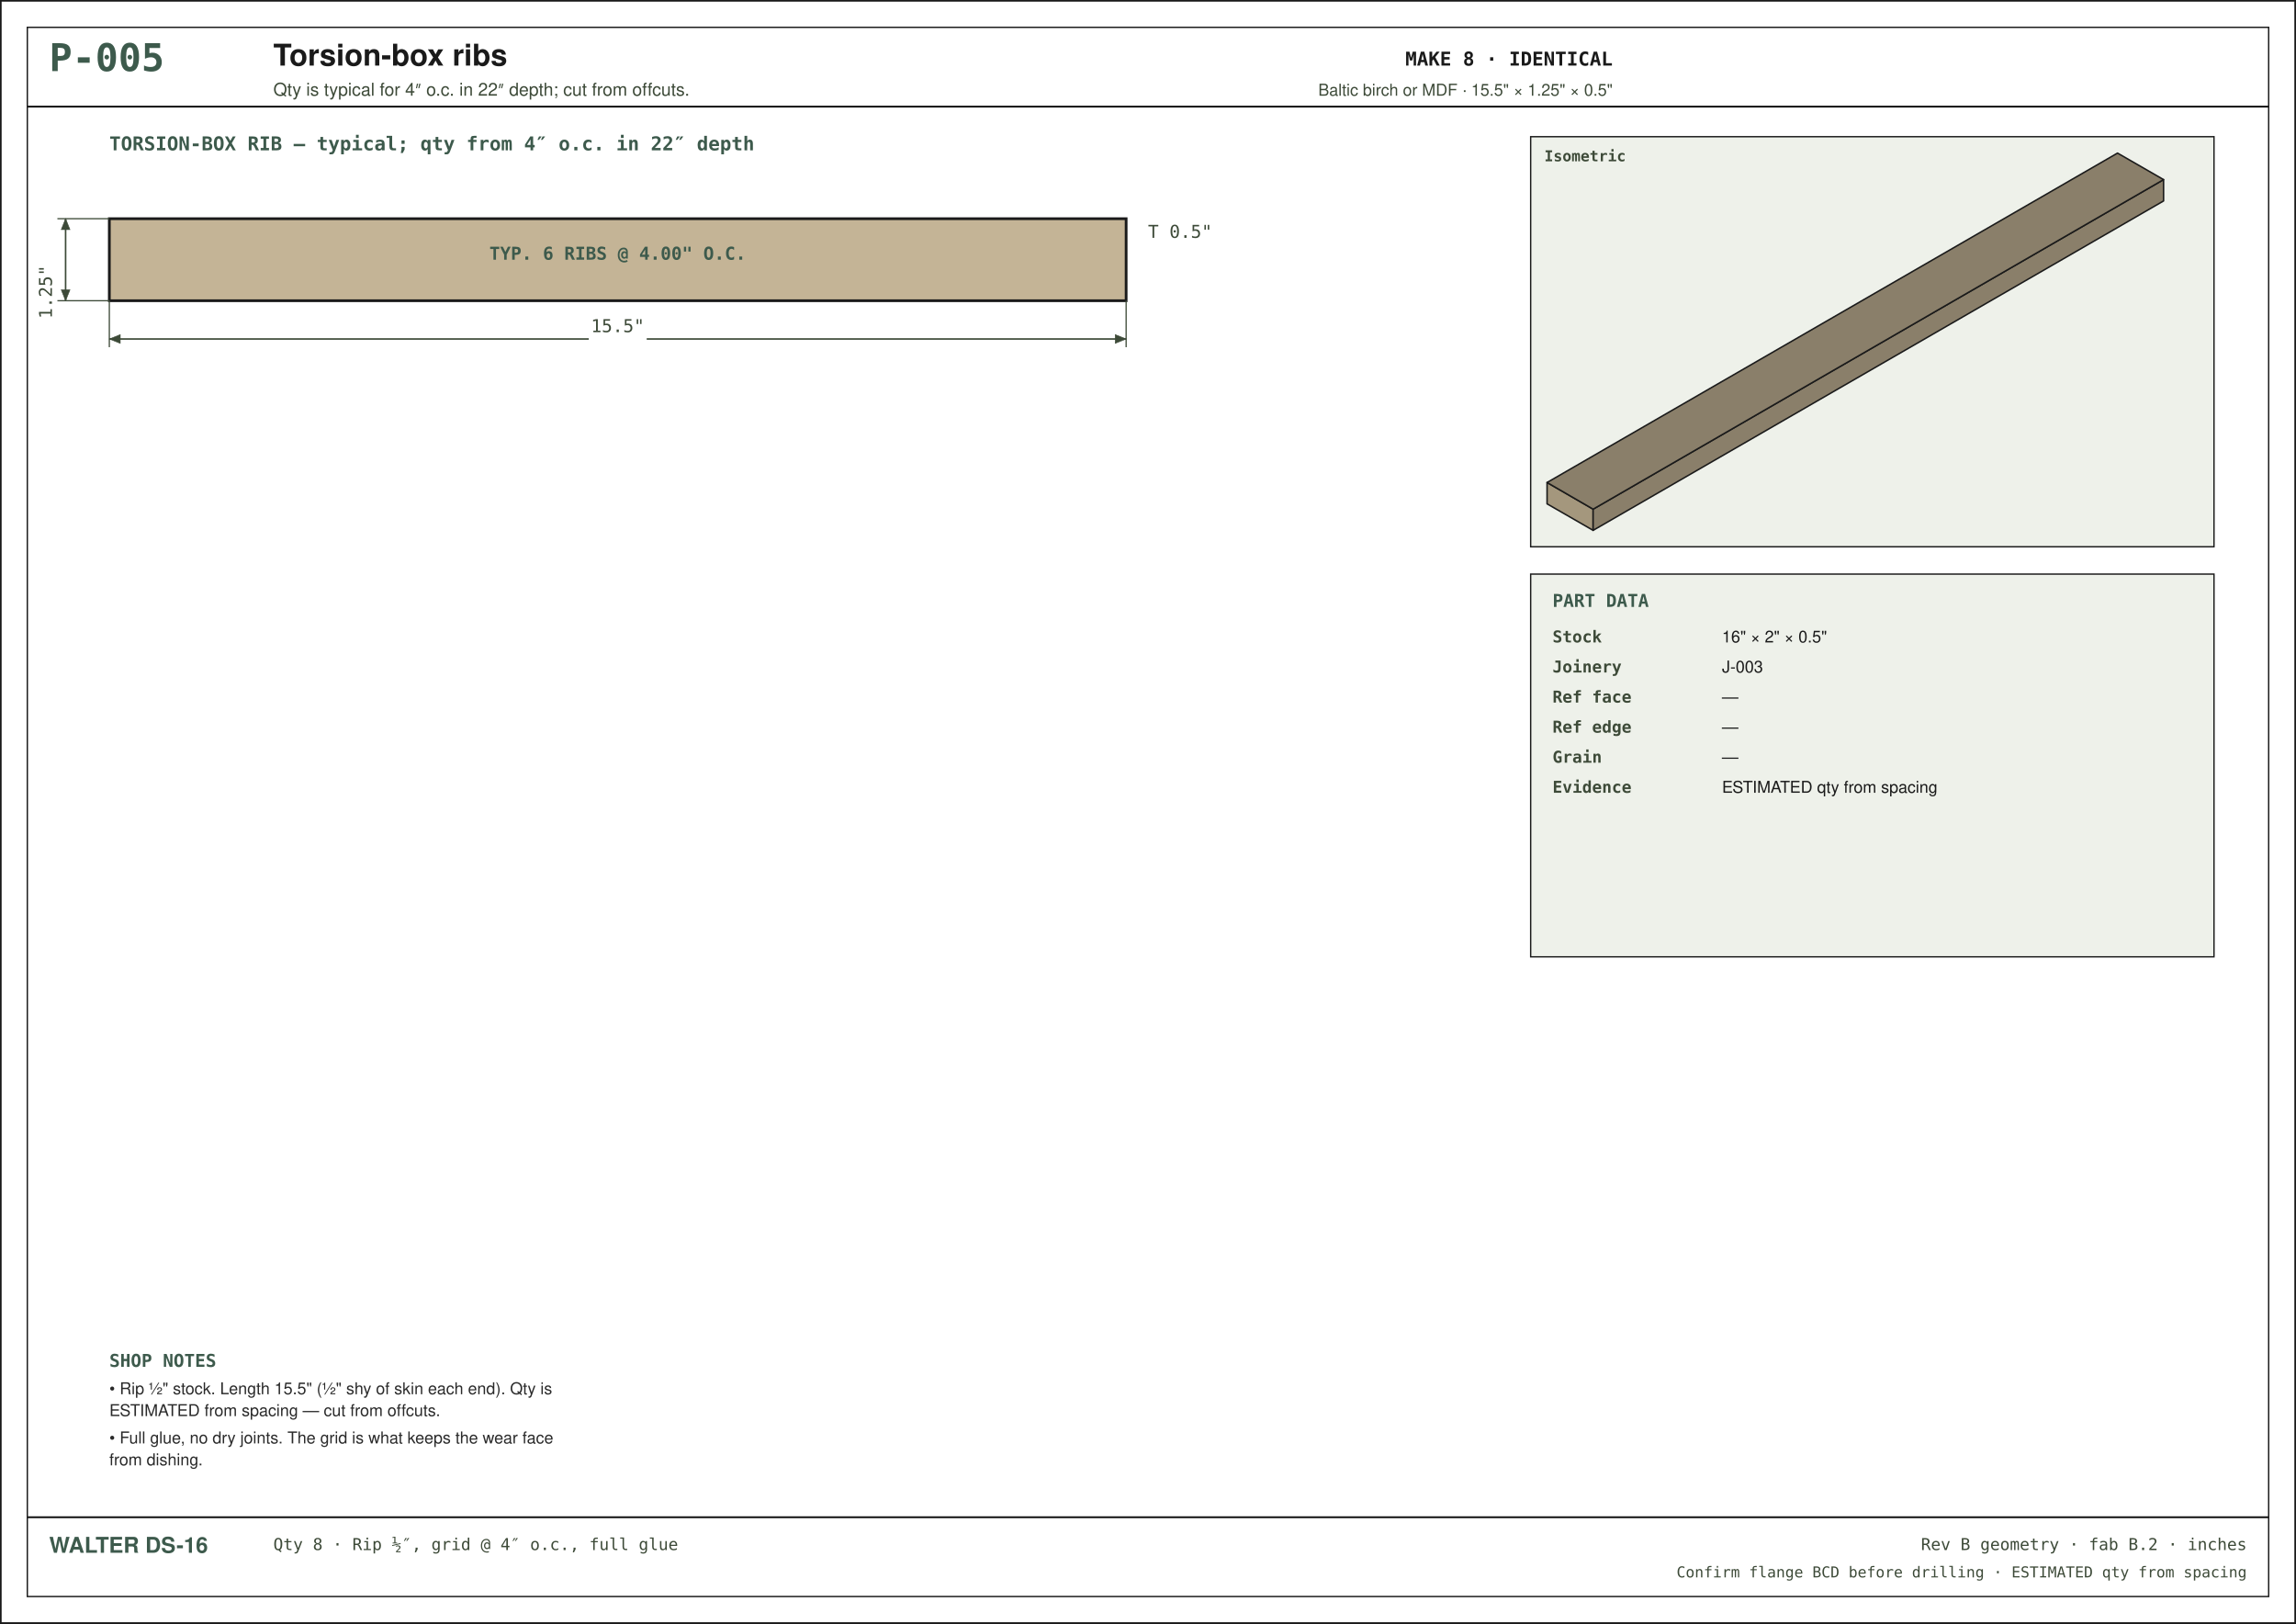
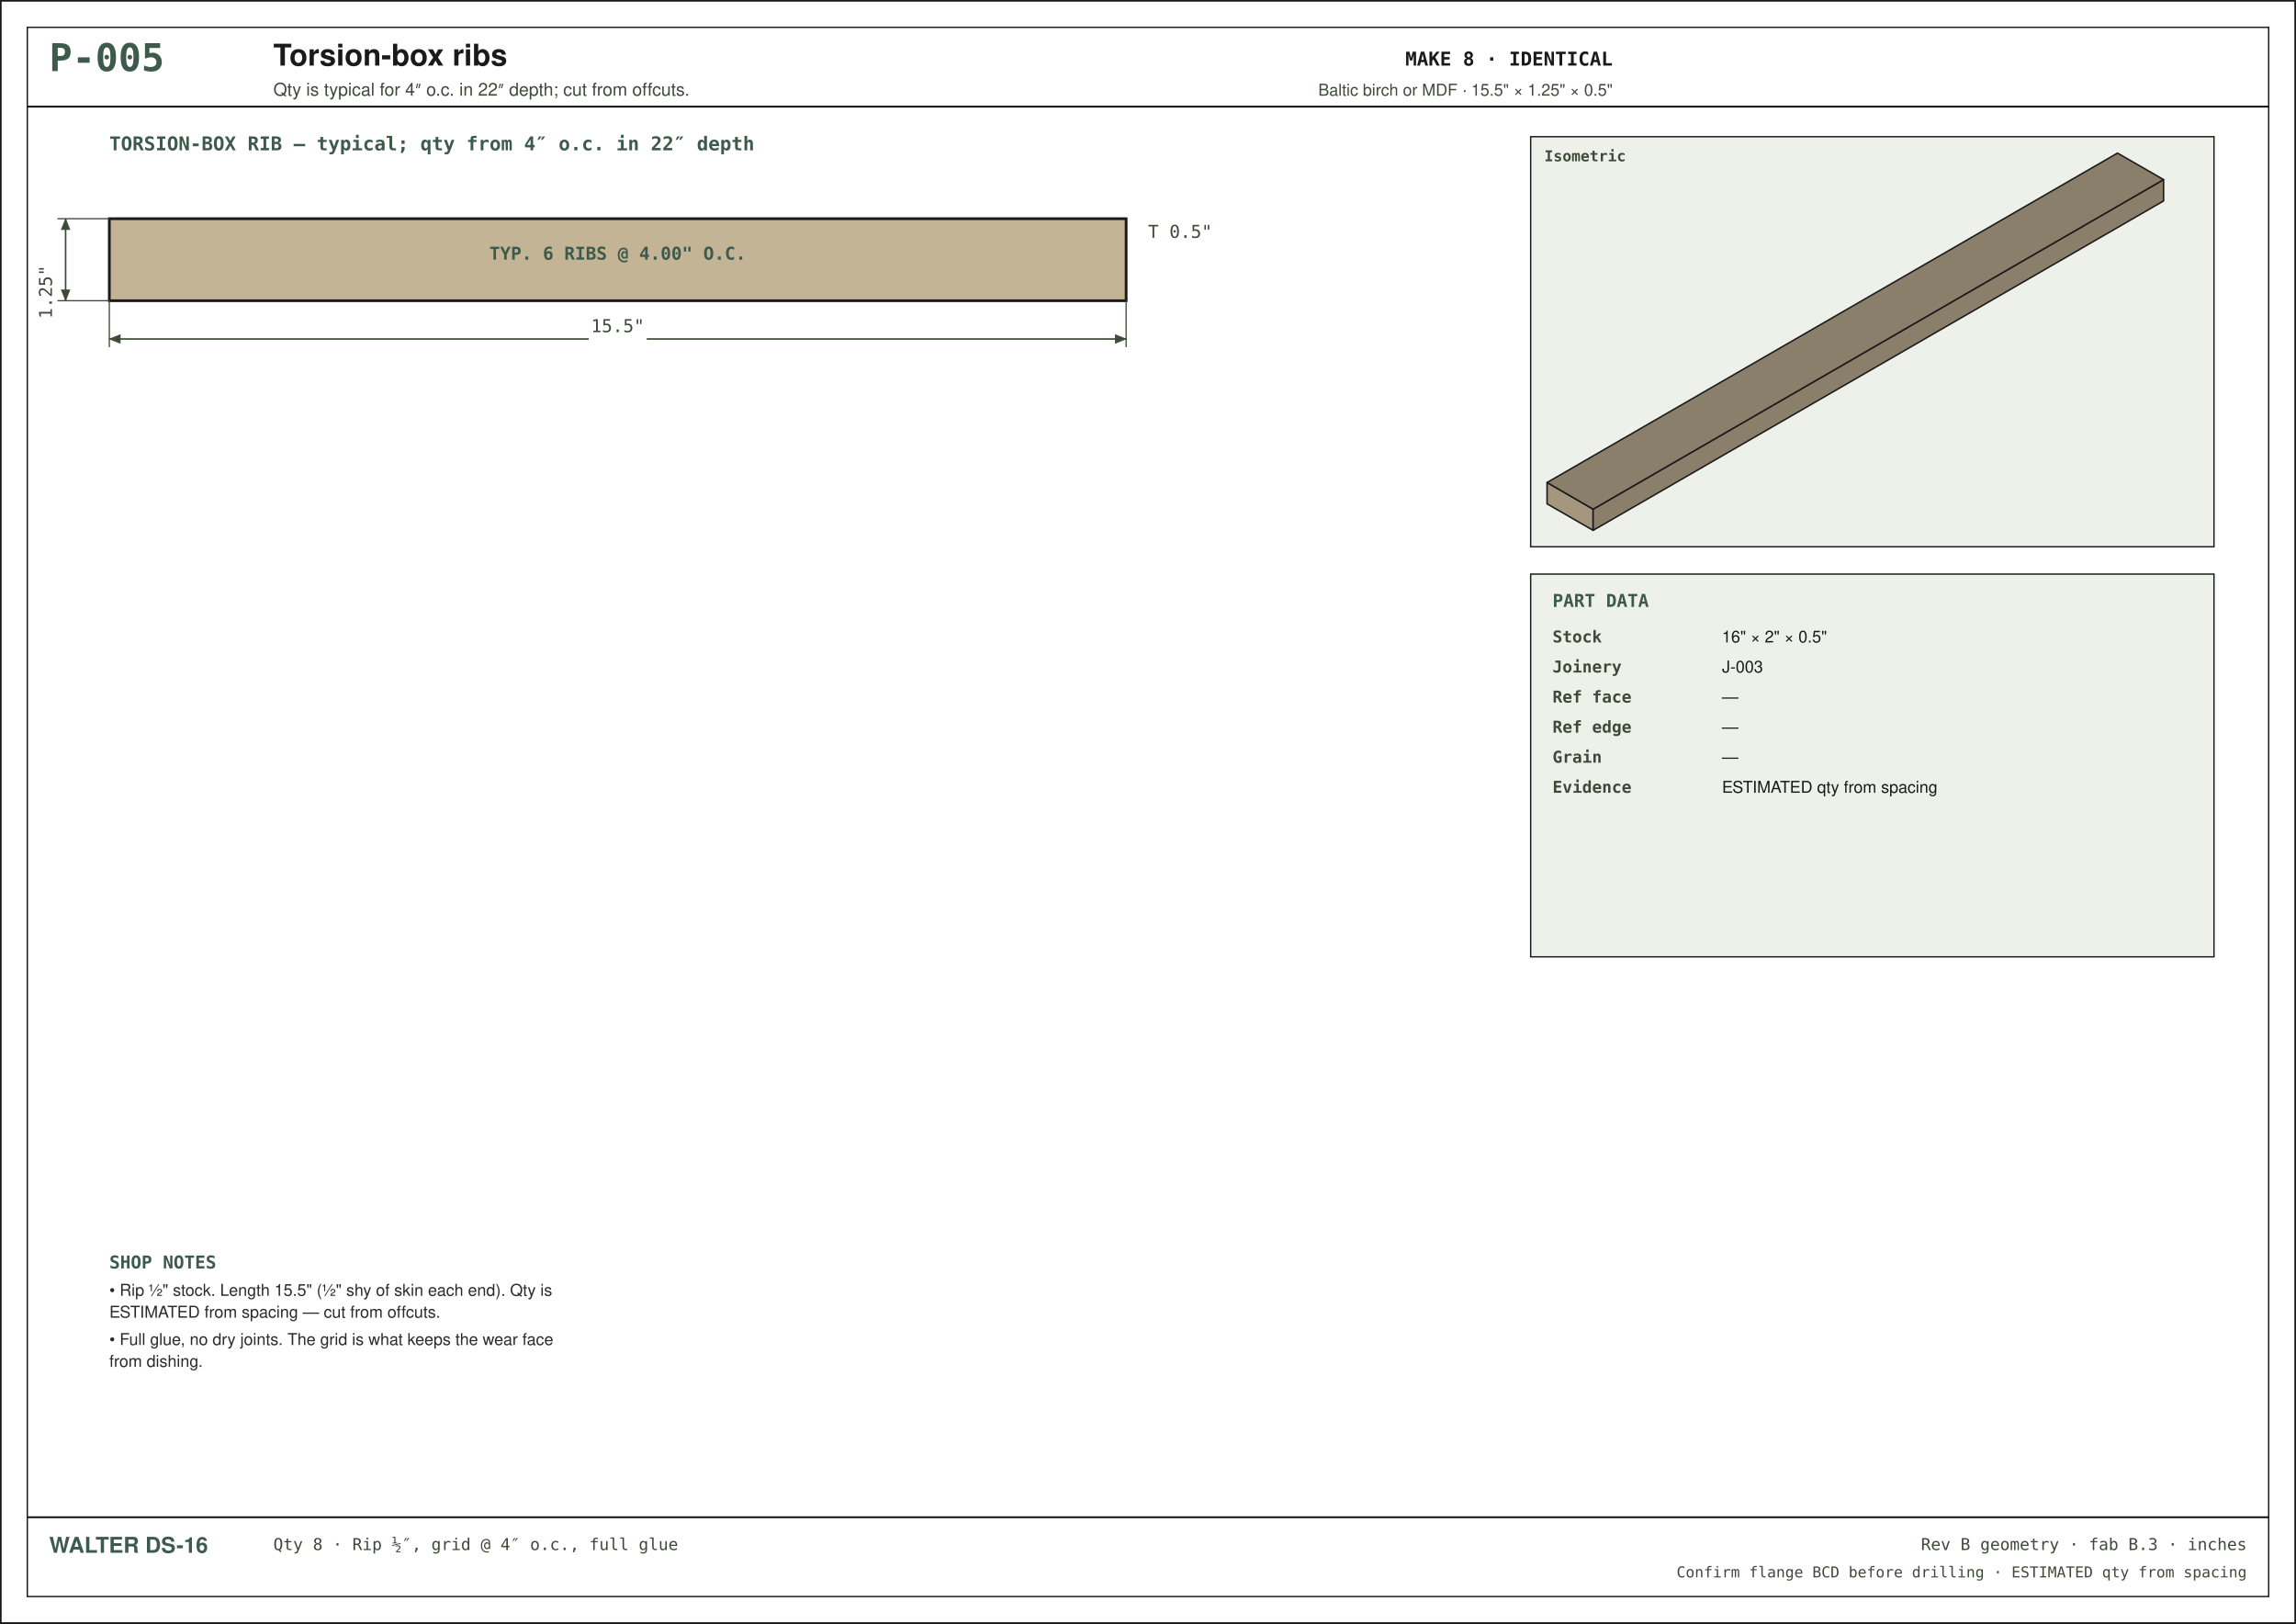
<svg xmlns="http://www.w3.org/2000/svg" width="1680" height="1188" viewBox="0 0 1680 1188">
  <rect x="0.0" y="0.0" width="1680.0" height="1188.0" fill="#ffffff" stroke="#1a1a1a" stroke-width="2.4" />
  <rect x="20.0" y="20.0" width="1640.0" height="1148.0" fill="none" stroke="#1a1a1a" stroke-width="1.0" />
  <line x1="20.0" y1="78.0" x2="1660.0" y2="78.0" stroke="#1a1a1a" stroke-width="1.4" />
  <line x1="20.0" y1="1110.0" x2="1660.0" y2="1110.0" stroke="#1a1a1a" stroke-width="1.4" />
  <text x="36.0" y="52.0" font-family="IBM Plex Mono, Menlo, monospace" font-size="28" fill="#3d5a4c" text-anchor="start" font-weight="600">P-005</text>
  <text x="200.0" y="48.0" font-family="Libre Franklin, Helvetica, Arial, sans-serif" font-size="22" fill="#1a1a1a" text-anchor="start" font-weight="600">Torsion-box ribs</text>
  <text x="200.0" y="70.0" font-family="Libre Franklin, Helvetica, Arial, sans-serif" font-size="13" fill="#3d4a38" text-anchor="start">Qty is typical for 4″ o.c. in 22″ depth; cut from offcuts.</text>
  <text x="1180.0" y="48.0" font-family="IBM Plex Mono, Menlo, monospace" font-size="14" fill="#1a1a1a" text-anchor="end" font-weight="600">MAKE 8  ·  IDENTICAL</text>
  <text x="1180.0" y="70.0" font-family="Libre Franklin, Helvetica, Arial, sans-serif" font-size="12" fill="#3d4a38" text-anchor="end">Baltic birch or MDF  ·  15.5" × 1.25" × 0.5"</text>
  <text x="36.0" y="1136.0" font-family="Libre Franklin, Helvetica, Arial, sans-serif" font-size="16" fill="#3d5a4c" text-anchor="start" font-weight="600">WALTER DS-16</text>
  <text x="200.0" y="1134.0" font-family="IBM Plex Mono, Menlo, monospace" font-size="12" fill="#3d4a38" text-anchor="start">Qty 8  ·  Rip ½″, grid @ 4″ o.c., full glue</text>
-   <text x="1644.0" y="1134.0" font-family="IBM Plex Mono, Menlo, monospace" font-size="12" fill="#3d4a38" text-anchor="end">Rev B geometry · fab B.2 · inches</text>
+   <text x="1644.0" y="1134.0" font-family="IBM Plex Mono, Menlo, monospace" font-size="12" fill="#3d4a38" text-anchor="end">Rev B geometry · fab B.3 · inches</text>
  <text x="1644.0" y="1154.0" font-family="IBM Plex Mono, Menlo, monospace" font-size="11" fill="#3d4a38" text-anchor="end">Confirm flange BCD before drilling · ESTIMATED qty from spacing</text>
  <text x="80.0" y="110.0" font-family="IBM Plex Mono, Menlo, monospace" font-size="14" fill="#3d5a4c" text-anchor="start" font-weight="600">TORSION-BOX RIB — typical; qty from 4″ o.c. in 22″ depth</text>
  <rect x="80.0" y="160.0" width="744.0" height="60.0" fill="#c4b496" stroke="#1a1a1a" stroke-width="2.0" />
  <line x1="80.0" y1="220.0" x2="80.0" y2="254.0" stroke="#3d4a38" stroke-width="0.9" />
  <line x1="824.0" y1="220.0" x2="824.0" y2="254.0" stroke="#3d4a38" stroke-width="0.9" />
  <line x1="80.0" y1="248.0" x2="824.0" y2="248.0" stroke="#3d4a38" stroke-width="1.15" />
  <polygon points="80.0,248.0 88.0,244.8 88.0,251.2" fill="#3d4a38" stroke="#3d4a38" stroke-width="0.4" />
  <polygon points="824.0,248.0 816.0,244.8 816.0,251.2" fill="#3d4a38" stroke="#3d4a38" stroke-width="0.4" />
  <rect x="430.8" y="231.0" width="42.4" height="18.0" fill="#ffffff" />
  <text x="452.0" y="243.0" font-family="IBM Plex Mono, Menlo, monospace" font-size="13" fill="#3d4a38" text-anchor="middle">15.5"</text>
  <line x1="80.0" y1="160.0" x2="42.0" y2="160.0" stroke="#3d4a38" stroke-width="0.9" />
  <line x1="80.0" y1="220.0" x2="42.0" y2="220.0" stroke="#3d4a38" stroke-width="0.9" />
  <line x1="48.0" y1="160.0" x2="48.0" y2="220.0" stroke="#3d4a38" stroke-width="1.15" />
  <polygon points="48.0,160.0 44.8,168.0 51.2,168.0" fill="#3d4a38" stroke="#3d4a38" stroke-width="0.4" />
  <polygon points="48.0,220.0 44.8,212.0 51.2,212.0" fill="#3d4a38" stroke="#3d4a38" stroke-width="0.4" />
  <text x="38.0" y="194.0" font-family="IBM Plex Mono, Menlo, monospace" font-size="13" fill="#3d4a38" text-anchor="end" transform="rotate(-90 38.0 194.0)">1.25"</text>
  <text x="840.0" y="174.0" font-family="IBM Plex Mono, Menlo, monospace" font-size="13" fill="#3d4a38" text-anchor="start">T 0.5"</text>
  <text x="452.0" y="190.0" font-family="IBM Plex Mono, Menlo, monospace" font-size="13" fill="#3d5a4c" text-anchor="middle" font-weight="600">TYP.  6 RIBS  @  4.00" O.C.</text>
  <rect x="1120.0" y="100.0" width="500.0" height="300.0" fill="#eef1ea" stroke="#1a1a1a" stroke-width="1.0" />
  <g stroke="#1a1a1a" stroke-width="1.1" stroke-linejoin="round">
    <polygon points="1132.0,368.6 1165.7,388.0 1165.7,372.5 1132.0,353.0" fill="#a4977d" />
    <polygon points="1165.7,388.0 1583.1,147.0 1583.1,131.4 1165.7,372.5" fill="#8a7f6a" />
    <polygon points="1165.7,372.5 1583.1,131.4 1549.4,112.0 1132.0,353.0" fill="#8a7f6a" />
  </g>
  <text x="1130.0" y="118.0" font-family="IBM Plex Mono, Menlo, monospace" font-size="11" fill="#3d4a38" text-anchor="start" font-weight="600">Isometric</text>
  <rect x="1120.0" y="420.0" width="500.0" height="280.0" fill="#eef1ea" stroke="#1a1a1a" stroke-width="1.0" />
  <text x="1136.0" y="444.0" font-family="IBM Plex Mono, Menlo, monospace" font-size="13" fill="#3d5a4c" text-anchor="start" font-weight="600">PART DATA</text>
  <text x="1136.0" y="470.0" font-family="IBM Plex Mono, Menlo, monospace" font-size="12" fill="#3d4a38" text-anchor="start" font-weight="600">Stock</text>
  <text x="1260.0" y="470.0" font-family="Libre Franklin, Helvetica, Arial, sans-serif" font-size="12" fill="#1a1a1a" text-anchor="start">16" × 2" × 0.5"</text>
  <text x="1136.0" y="492.0" font-family="IBM Plex Mono, Menlo, monospace" font-size="12" fill="#3d4a38" text-anchor="start" font-weight="600">Joinery</text>
  <text x="1260.0" y="492.0" font-family="Libre Franklin, Helvetica, Arial, sans-serif" font-size="12" fill="#1a1a1a" text-anchor="start">J-003</text>
  <text x="1136.0" y="514.0" font-family="IBM Plex Mono, Menlo, monospace" font-size="12" fill="#3d4a38" text-anchor="start" font-weight="600">Ref face</text>
  <text x="1260.0" y="514.0" font-family="Libre Franklin, Helvetica, Arial, sans-serif" font-size="12" fill="#1a1a1a" text-anchor="start">—</text>
  <text x="1136.0" y="536.0" font-family="IBM Plex Mono, Menlo, monospace" font-size="12" fill="#3d4a38" text-anchor="start" font-weight="600">Ref edge</text>
  <text x="1260.0" y="536.0" font-family="Libre Franklin, Helvetica, Arial, sans-serif" font-size="12" fill="#1a1a1a" text-anchor="start">—</text>
  <text x="1136.0" y="558.0" font-family="IBM Plex Mono, Menlo, monospace" font-size="12" fill="#3d4a38" text-anchor="start" font-weight="600">Grain</text>
  <text x="1260.0" y="558.0" font-family="Libre Franklin, Helvetica, Arial, sans-serif" font-size="12" fill="#1a1a1a" text-anchor="start">—</text>
  <text x="1136.0" y="580.0" font-family="IBM Plex Mono, Menlo, monospace" font-size="12" fill="#3d4a38" text-anchor="start" font-weight="600">Evidence</text>
  <text x="1260.0" y="580.0" font-family="Libre Franklin, Helvetica, Arial, sans-serif" font-size="12" fill="#1a1a1a" text-anchor="start">ESTIMATED qty from spacing</text>
-   <text x="80.0" y="1000.0" font-family="IBM Plex Mono, Menlo, monospace" font-size="13" fill="#3d5a4c" text-anchor="start" font-weight="600">SHOP NOTES</text>
-   <text x="80.0" y="1020.0" font-family="Libre Franklin, Helvetica, Arial, sans-serif" font-size="12" fill="#2a2a2a" text-anchor="start">• Rip ½" stock. Length 15.5" (½" shy of skin each end). Qty is</text>
-   <text x="80.0" y="1036.0" font-family="Libre Franklin, Helvetica, Arial, sans-serif" font-size="12" fill="#2a2a2a" text-anchor="start">  ESTIMATED from spacing — cut from offcuts.</text>
-   <text x="80.0" y="1056.0" font-family="Libre Franklin, Helvetica, Arial, sans-serif" font-size="12" fill="#2a2a2a" text-anchor="start">• Full glue, no dry joints. The grid is what keeps the wear face</text>
-   <text x="80.0" y="1072.0" font-family="Libre Franklin, Helvetica, Arial, sans-serif" font-size="12" fill="#2a2a2a" text-anchor="start">  from dishing.</text>
+   <text x="80.0" y="928.0" font-family="IBM Plex Mono, Menlo, monospace" font-size="13" fill="#3d5a4c" text-anchor="start" font-weight="600">SHOP NOTES</text>
+   <text x="80.0" y="948.0" font-family="Libre Franklin, Helvetica, Arial, sans-serif" font-size="12" fill="#2a2a2a" text-anchor="start">• Rip ½" stock. Length 15.5" (½" shy of skin each end). Qty is</text>
+   <text x="80.0" y="964.0" font-family="Libre Franklin, Helvetica, Arial, sans-serif" font-size="12" fill="#2a2a2a" text-anchor="start">  ESTIMATED from spacing — cut from offcuts.</text>
+   <text x="80.0" y="984.0" font-family="Libre Franklin, Helvetica, Arial, sans-serif" font-size="12" fill="#2a2a2a" text-anchor="start">• Full glue, no dry joints. The grid is what keeps the wear face</text>
+   <text x="80.0" y="1000.0" font-family="Libre Franklin, Helvetica, Arial, sans-serif" font-size="12" fill="#2a2a2a" text-anchor="start">  from dishing.</text>
</svg>
